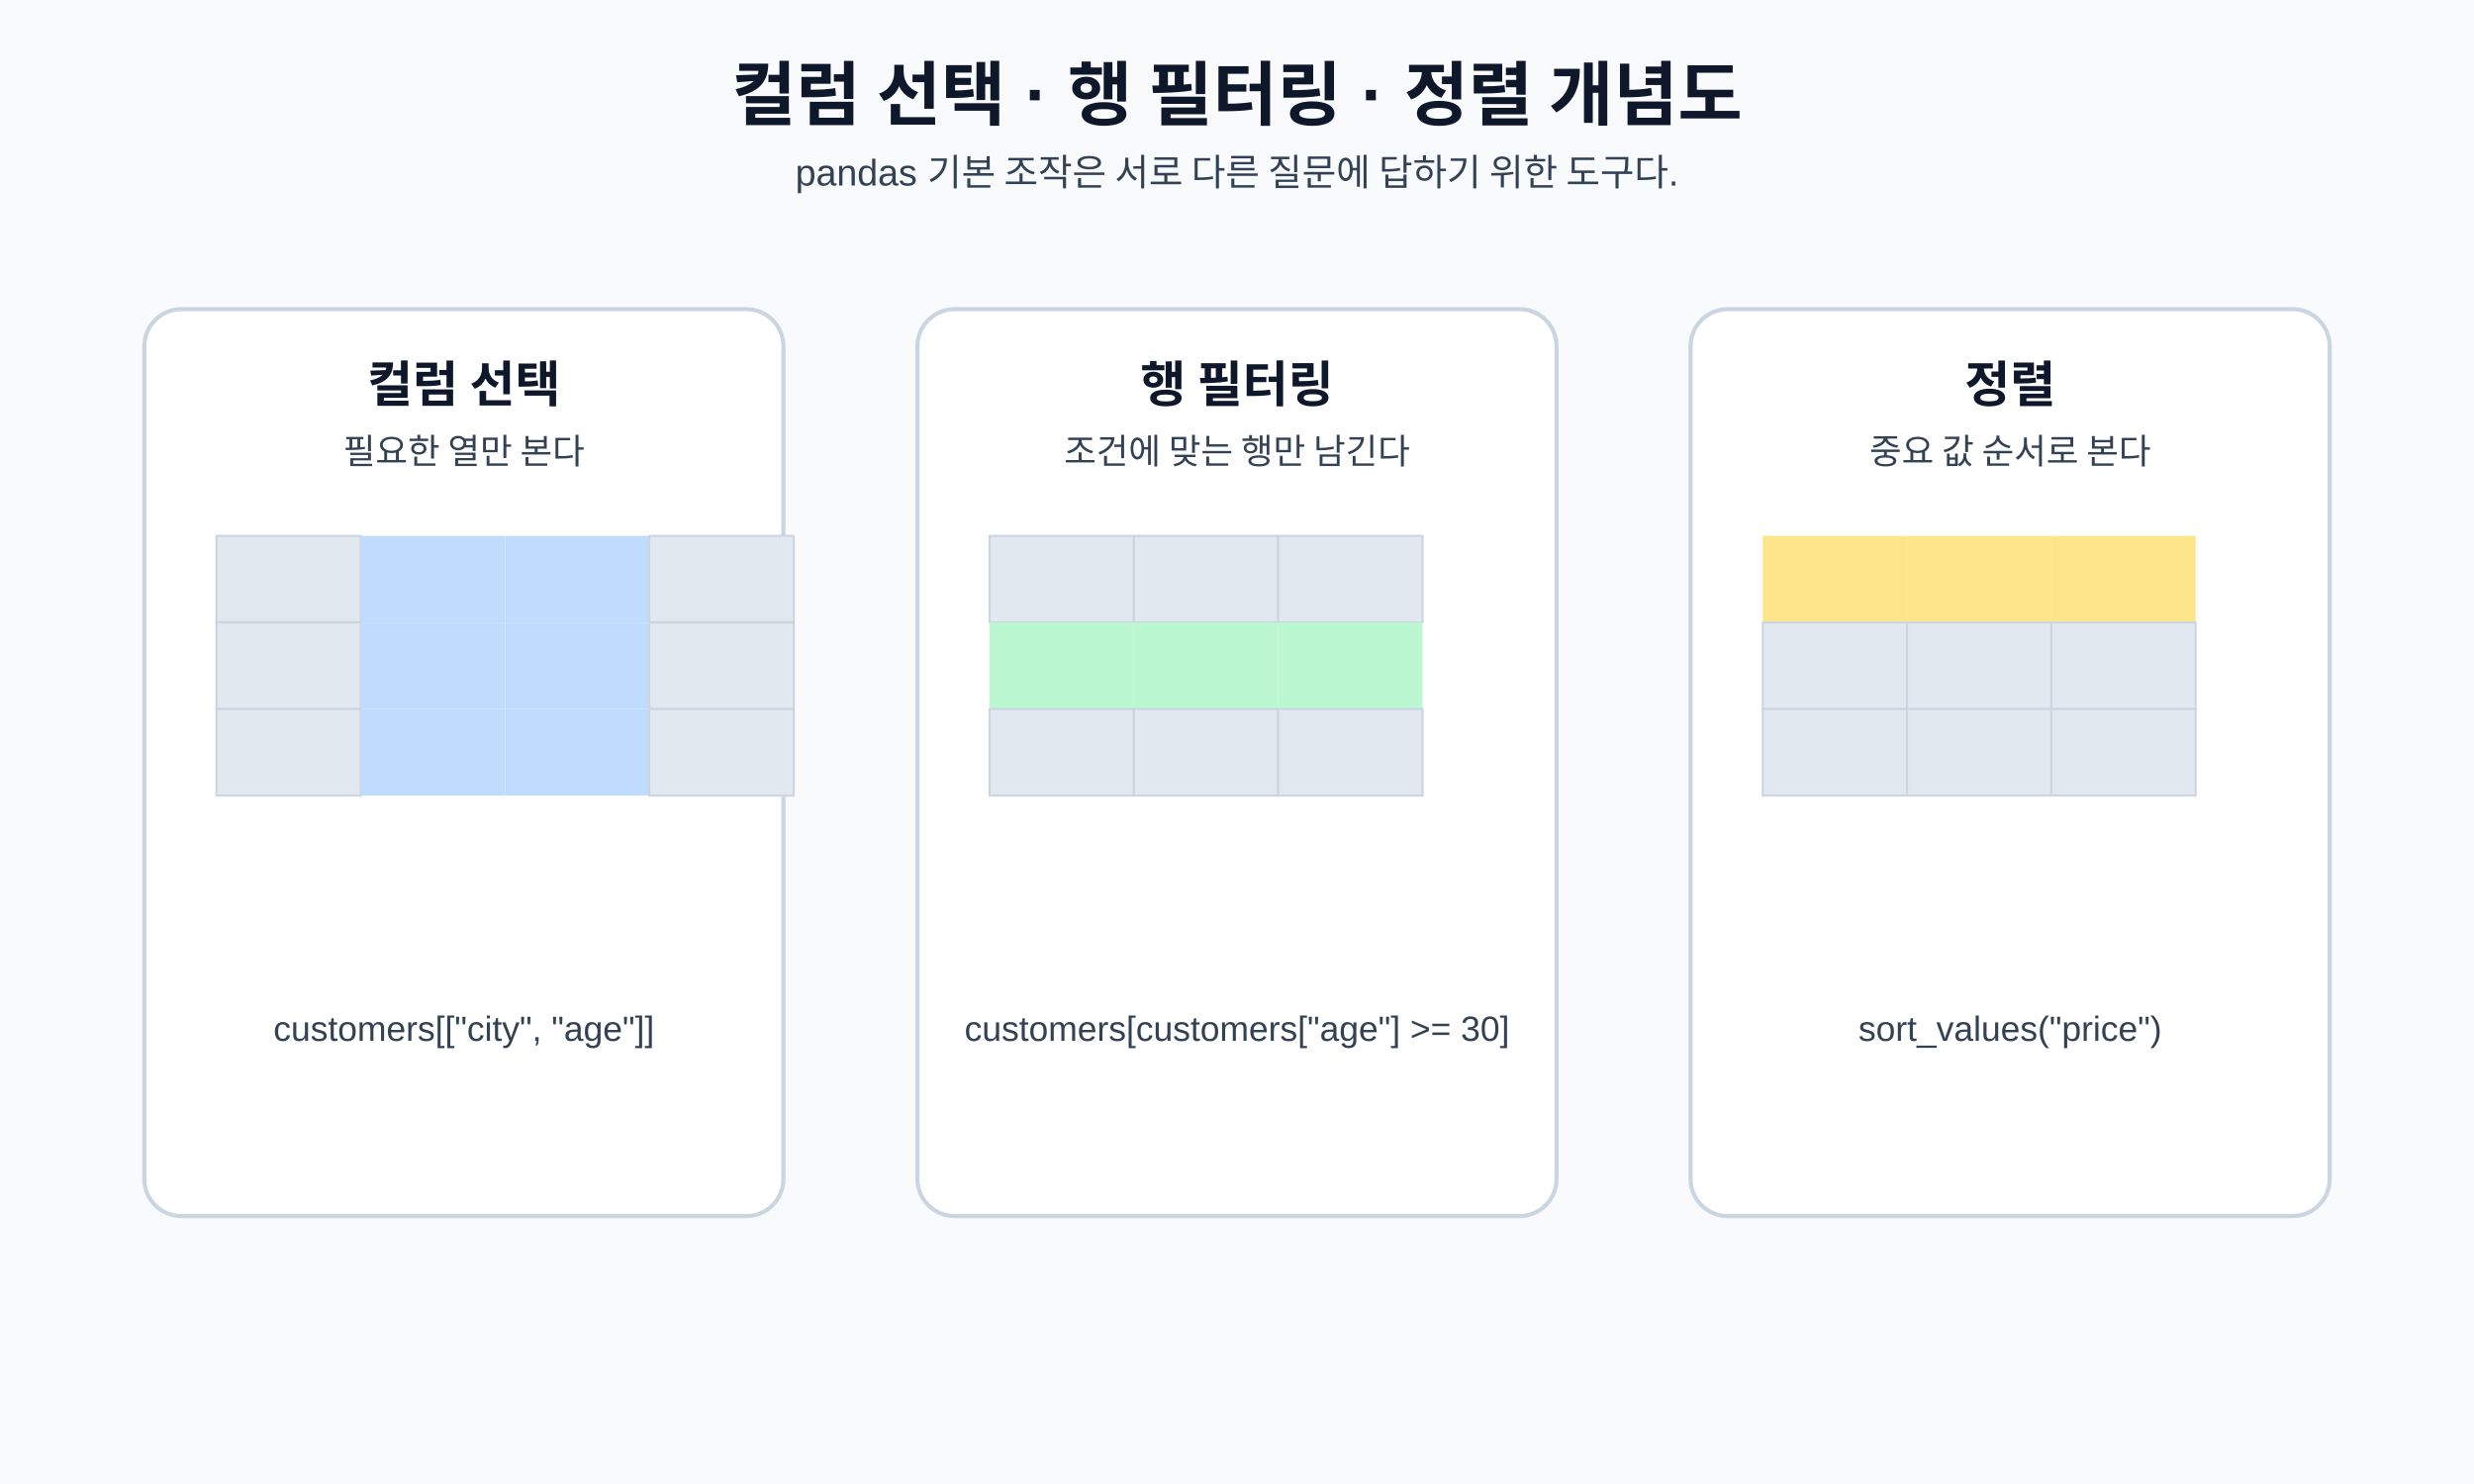
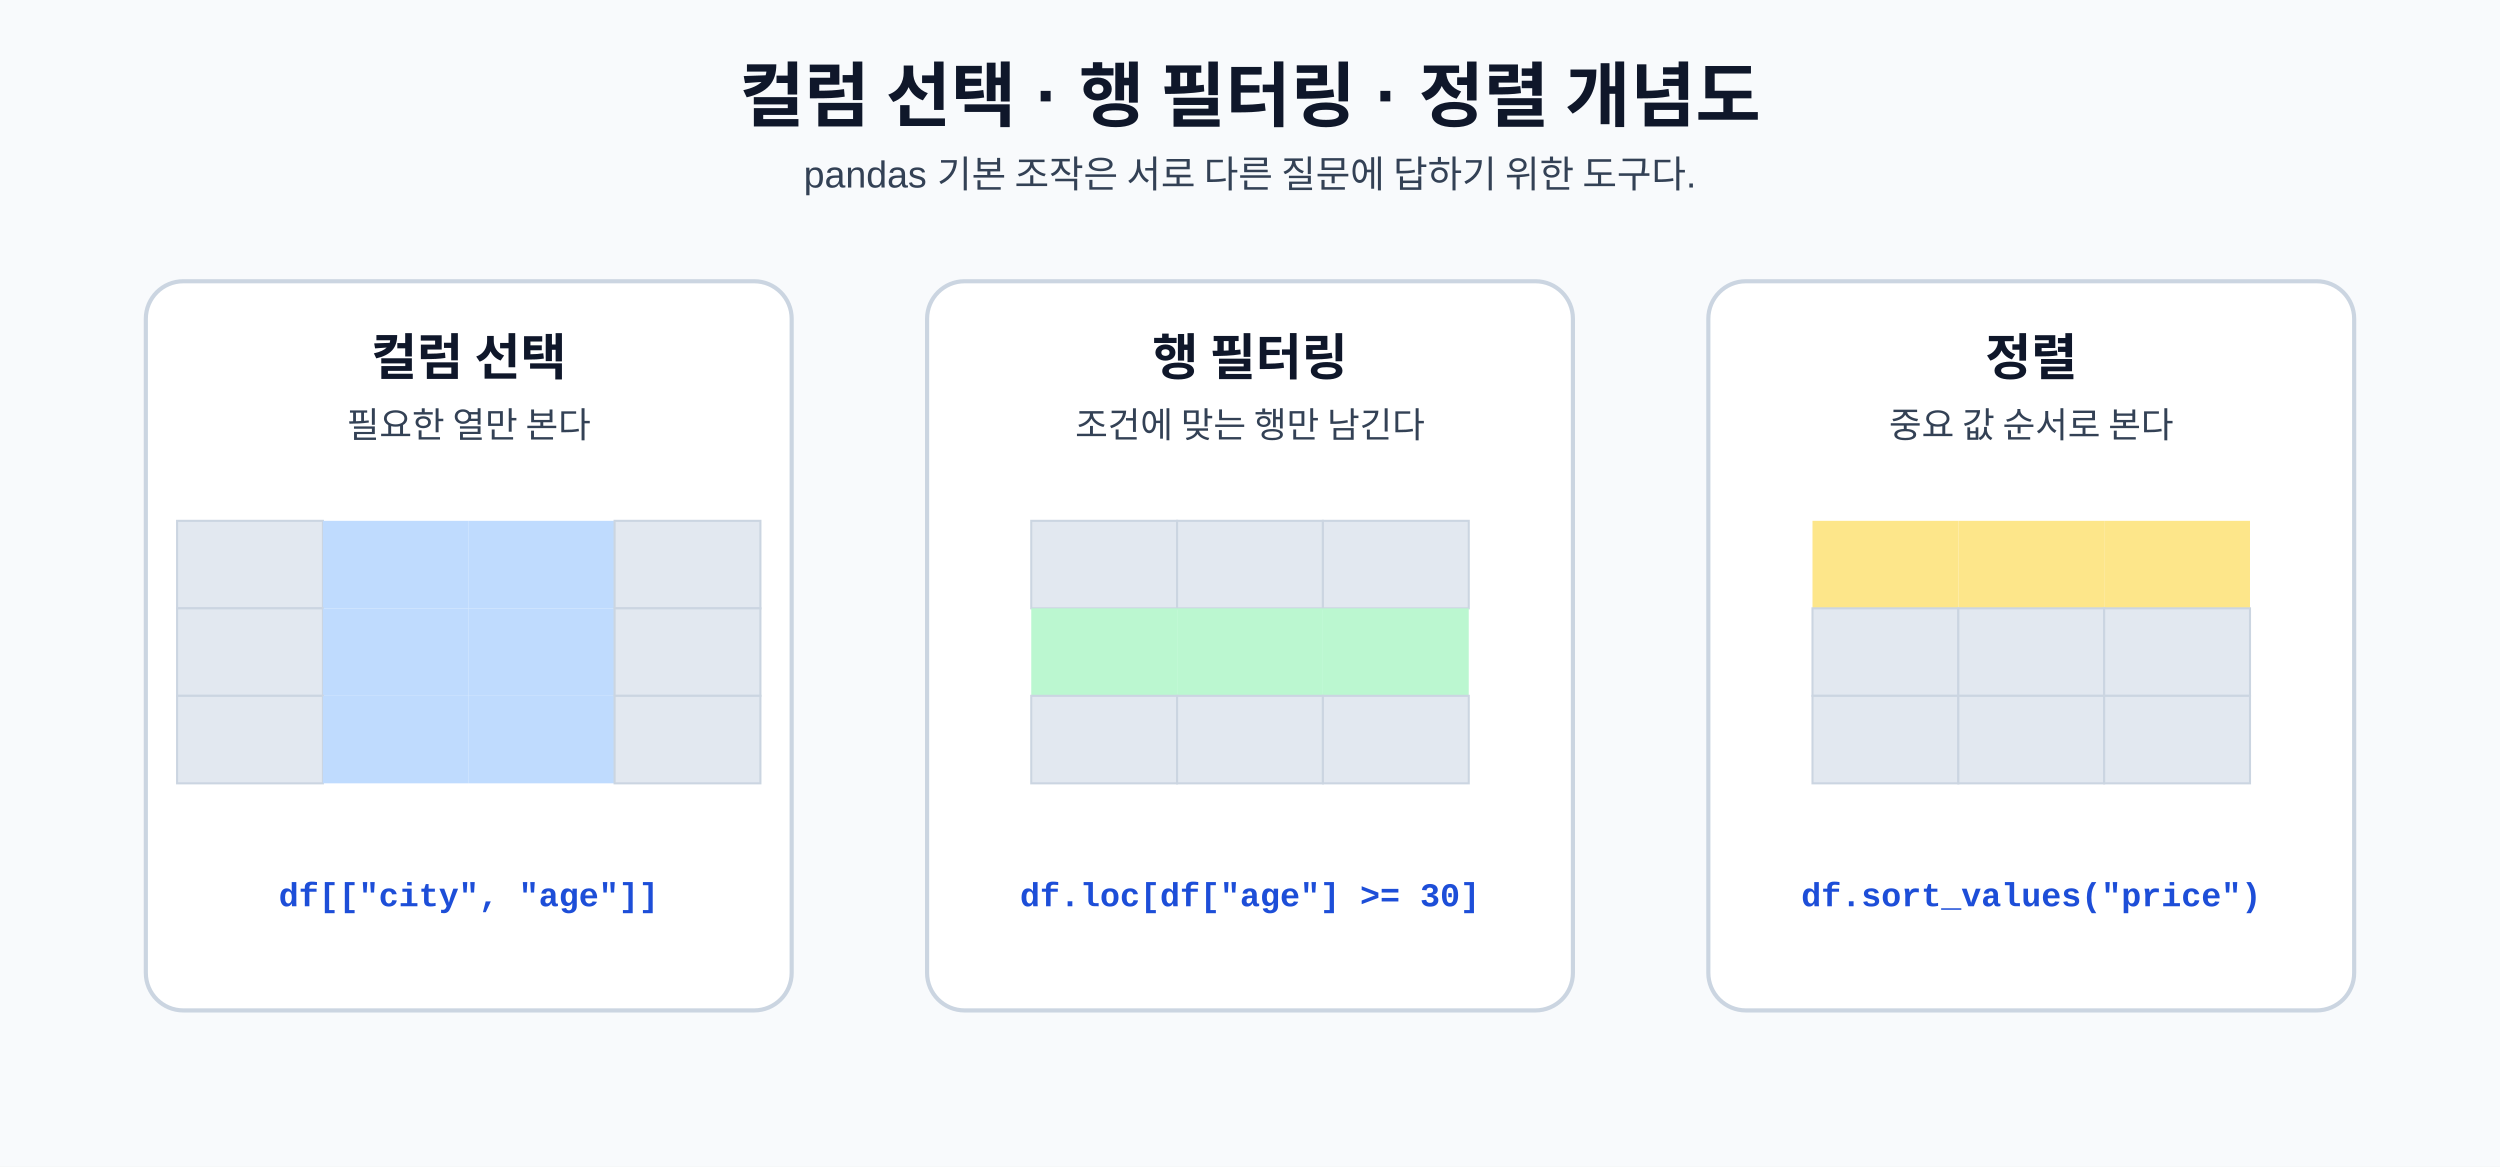
- <svg xmlns="http://www.w3.org/2000/svg" width="1200" height="720" viewBox="0 0 1200 720">
+ <svg xmlns="http://www.w3.org/2000/svg" width="1200" height="560" viewBox="0 0 1200 560">
  <defs>
-     <style>.bg{fill:#f8fafc}.title{font:700 34px Arial,'Noto Sans KR',sans-serif;fill:#0f172a}.sub{font:500 18px Arial,'Noto Sans KR',sans-serif;fill:#334155}.panel{fill:#fff;stroke:#cbd5e1;stroke-width:2;rx:18;ry:18}.head{font:700 24px Arial,'Noto Sans KR',sans-serif;fill:#0f172a}.txt{font:500 17px Arial,'Noto Sans KR',sans-serif;fill:#334155}.cell{fill:#e2e8f0;stroke:#cbd5e1}.sel{fill:#bfdbfe}.filter{fill:#bbf7d0}.sort{fill:#fde68a}</style>
+     <style>.bg{fill:#f8fafc}.title{font:700 34px Arial,'Noto Sans KR',sans-serif;fill:#0f172a}.sub{font:500 18px Arial,'Noto Sans KR',sans-serif;fill:#334155}.panel{fill:#fff;stroke:#cbd5e1;stroke-width:2;rx:18;ry:18}.head{font:700 24px Arial,'Noto Sans KR',sans-serif;fill:#0f172a}.txt{font:500 17px Arial,'Noto Sans KR',sans-serif;fill:#334155}.code{font:700 16px Consolas,'Courier New',monospace;fill:#1d4ed8}.cell{fill:#e2e8f0;stroke:#cbd5e1}.sel{fill:#bfdbfe}.filter{fill:#bbf7d0}.sort{fill:#fde68a}</style>
  </defs>
-   <rect class="bg" width="1200" height="720" />
+   <rect class="bg" width="1200" height="560" />
  <text x="600" y="58" text-anchor="middle" class="title">컬럼 선택 · 행 필터링 · 정렬 개념도</text>
  <text x="600" y="90" text-anchor="middle" class="sub">pandas 기본 조작은 서로 다른 질문에 답하기 위한 도구다.</text>
-   <rect x="70" y="150" width="310" height="440" class="panel" />
-   <text x="225" y="195" text-anchor="middle" class="head">컬럼 선택</text>
-   <text x="225" y="225" text-anchor="middle" class="txt">필요한 열만 본다</text>
-   <rect x="445" y="150" width="310" height="440" class="panel" />
-   <text x="600" y="195" text-anchor="middle" class="head">행 필터링</text>
-   <text x="600" y="225" text-anchor="middle" class="txt">조건에 맞는 행만 남긴다</text>
-   <rect x="820" y="150" width="310" height="440" class="panel" />
-   <text x="975" y="195" text-anchor="middle" class="head">정렬</text>
-   <text x="975" y="225" text-anchor="middle" class="txt">중요 값 순서로 본다</text>
-   <g transform="translate(105,260)">
+   <rect x="70" y="135" width="310" height="350" class="panel" />
+   <text x="225" y="180" text-anchor="middle" class="head">컬럼 선택</text>
+   <text x="225" y="210" text-anchor="middle" class="txt">필요한 열만 본다</text>
+   <rect x="445" y="135" width="310" height="350" class="panel" />
+   <text x="600" y="180" text-anchor="middle" class="head">행 필터링</text>
+   <text x="600" y="210" text-anchor="middle" class="txt">조건에 맞는 행만 남긴다</text>
+   <rect x="820" y="135" width="310" height="350" class="panel" />
+   <text x="975" y="180" text-anchor="middle" class="head">정렬</text>
+   <text x="975" y="210" text-anchor="middle" class="txt">중요 값 순서로 본다</text>
+   <g transform="translate(85,250)">
    <rect class="cell" width="70" height="42" />
    <rect class="sel" x="70" width="70" height="42" />
    <rect class="sel" x="140" width="70" height="42" />
    <rect class="cell" x="210" width="70" height="42" />
    <rect class="cell" y="42" width="70" height="42" />
    <rect class="sel" x="70" y="42" width="70" height="42" />
    <rect class="sel" x="140" y="42" width="70" height="42" />
    <rect class="cell" x="210" y="42" width="70" height="42" />
    <rect class="cell" y="84" width="70" height="42" />
    <rect class="sel" x="70" y="84" width="70" height="42" />
    <rect class="sel" x="140" y="84" width="70" height="42" />
    <rect class="cell" x="210" y="84" width="70" height="42" />
  </g>
-   <g transform="translate(480,260)">
+   <g transform="translate(495,250)">
    <rect class="cell" width="70" height="42" />
    <rect class="cell" x="70" width="70" height="42" />
    <rect class="cell" x="140" width="70" height="42" />
    <rect class="filter" y="42" width="70" height="42" />
    <rect class="filter" x="70" y="42" width="70" height="42" />
    <rect class="filter" x="140" y="42" width="70" height="42" />
    <rect class="cell" y="84" width="70" height="42" />
    <rect class="cell" x="70" y="84" width="70" height="42" />
    <rect class="cell" x="140" y="84" width="70" height="42" />
  </g>
-   <g transform="translate(855,260)">
+   <g transform="translate(870,250)">
    <rect class="sort" width="70" height="42" />
    <rect class="sort" x="70" width="70" height="42" />
    <rect class="sort" x="140" width="70" height="42" />
    <rect class="cell" y="42" width="70" height="42" />
    <rect class="cell" x="70" y="42" width="70" height="42" />
    <rect class="cell" x="140" y="42" width="70" height="42" />
    <rect class="cell" y="84" width="70" height="42" />
    <rect class="cell" x="70" y="84" width="70" height="42" />
    <rect class="cell" x="140" y="84" width="70" height="42" />
  </g>
-   <text x="225" y="505" text-anchor="middle" class="txt">customers[["city", "age"]]</text>
-   <text x="600" y="505" text-anchor="middle" class="txt">customers[customers["age"] &gt;= 30]</text>
-   <text x="975" y="505" text-anchor="middle" class="txt">sort_values("price")</text>
+   <text x="225" y="435" text-anchor="middle" class="code">df[["city", "age"]]</text>
+   <text x="600" y="435" text-anchor="middle" class="code">df.loc[df["age"] &gt;= 30]</text>
+   <text x="975" y="435" text-anchor="middle" class="code">df.sort_values("price")</text>
</svg>
